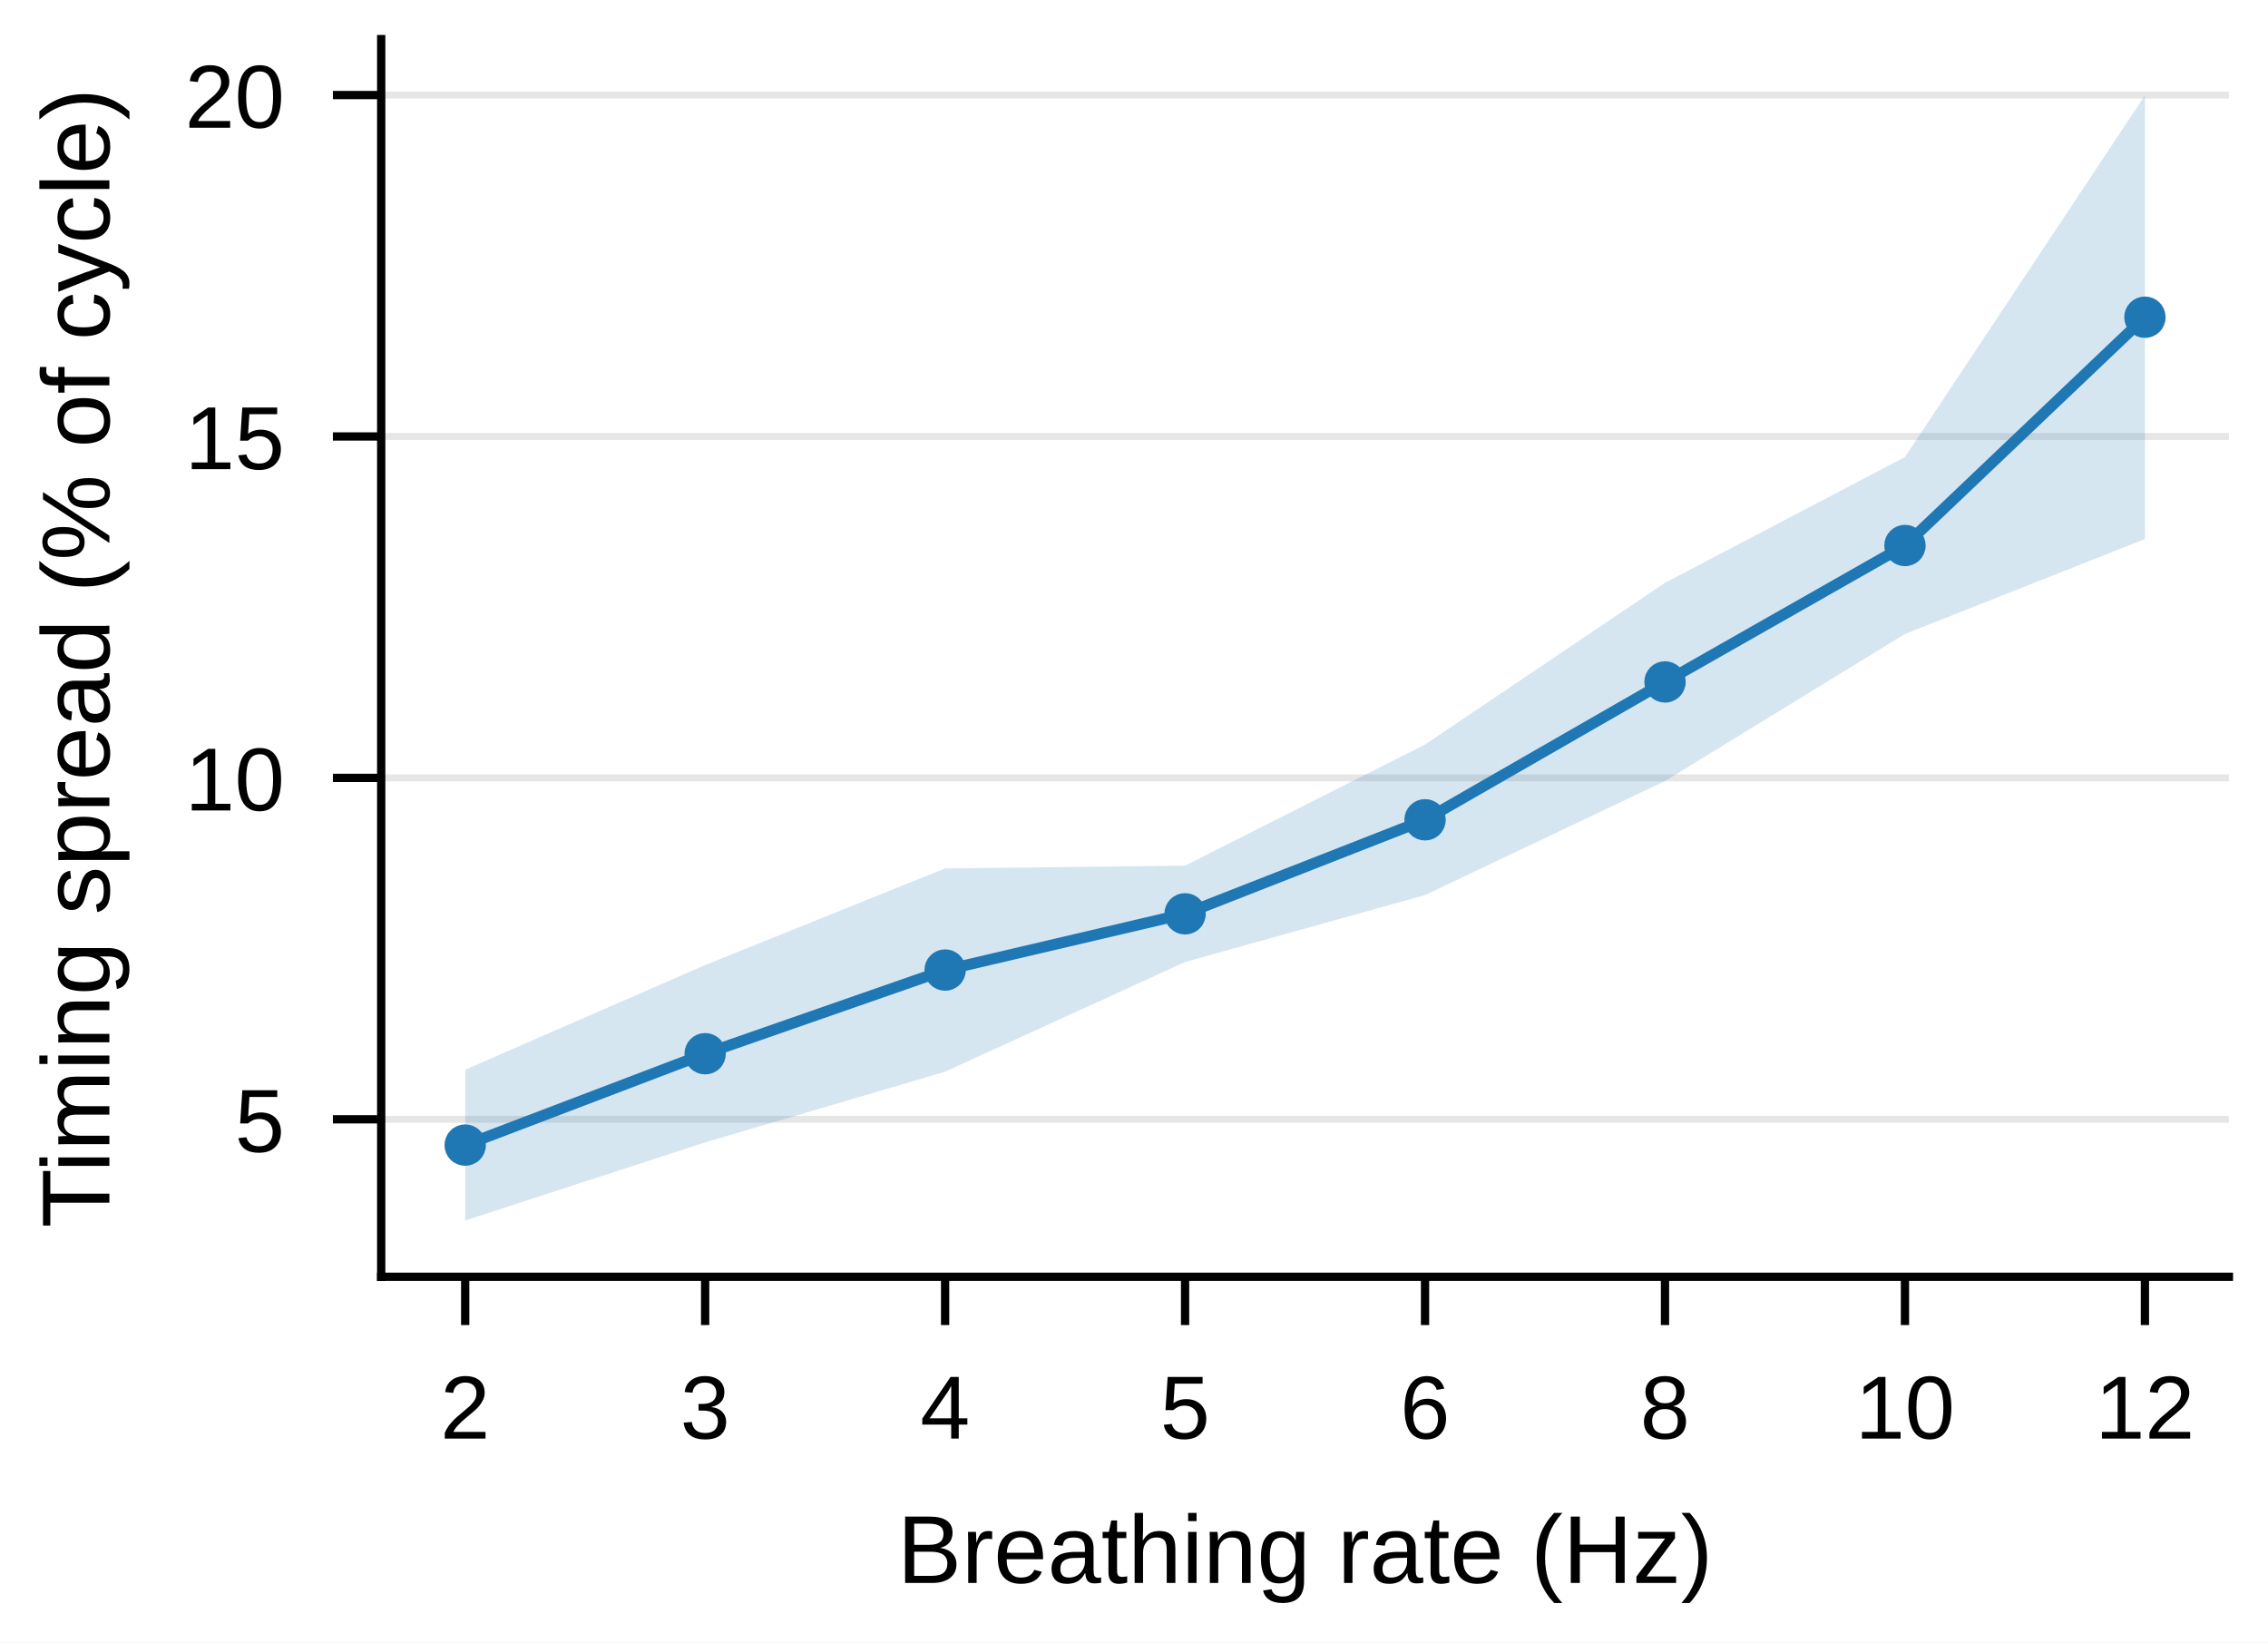
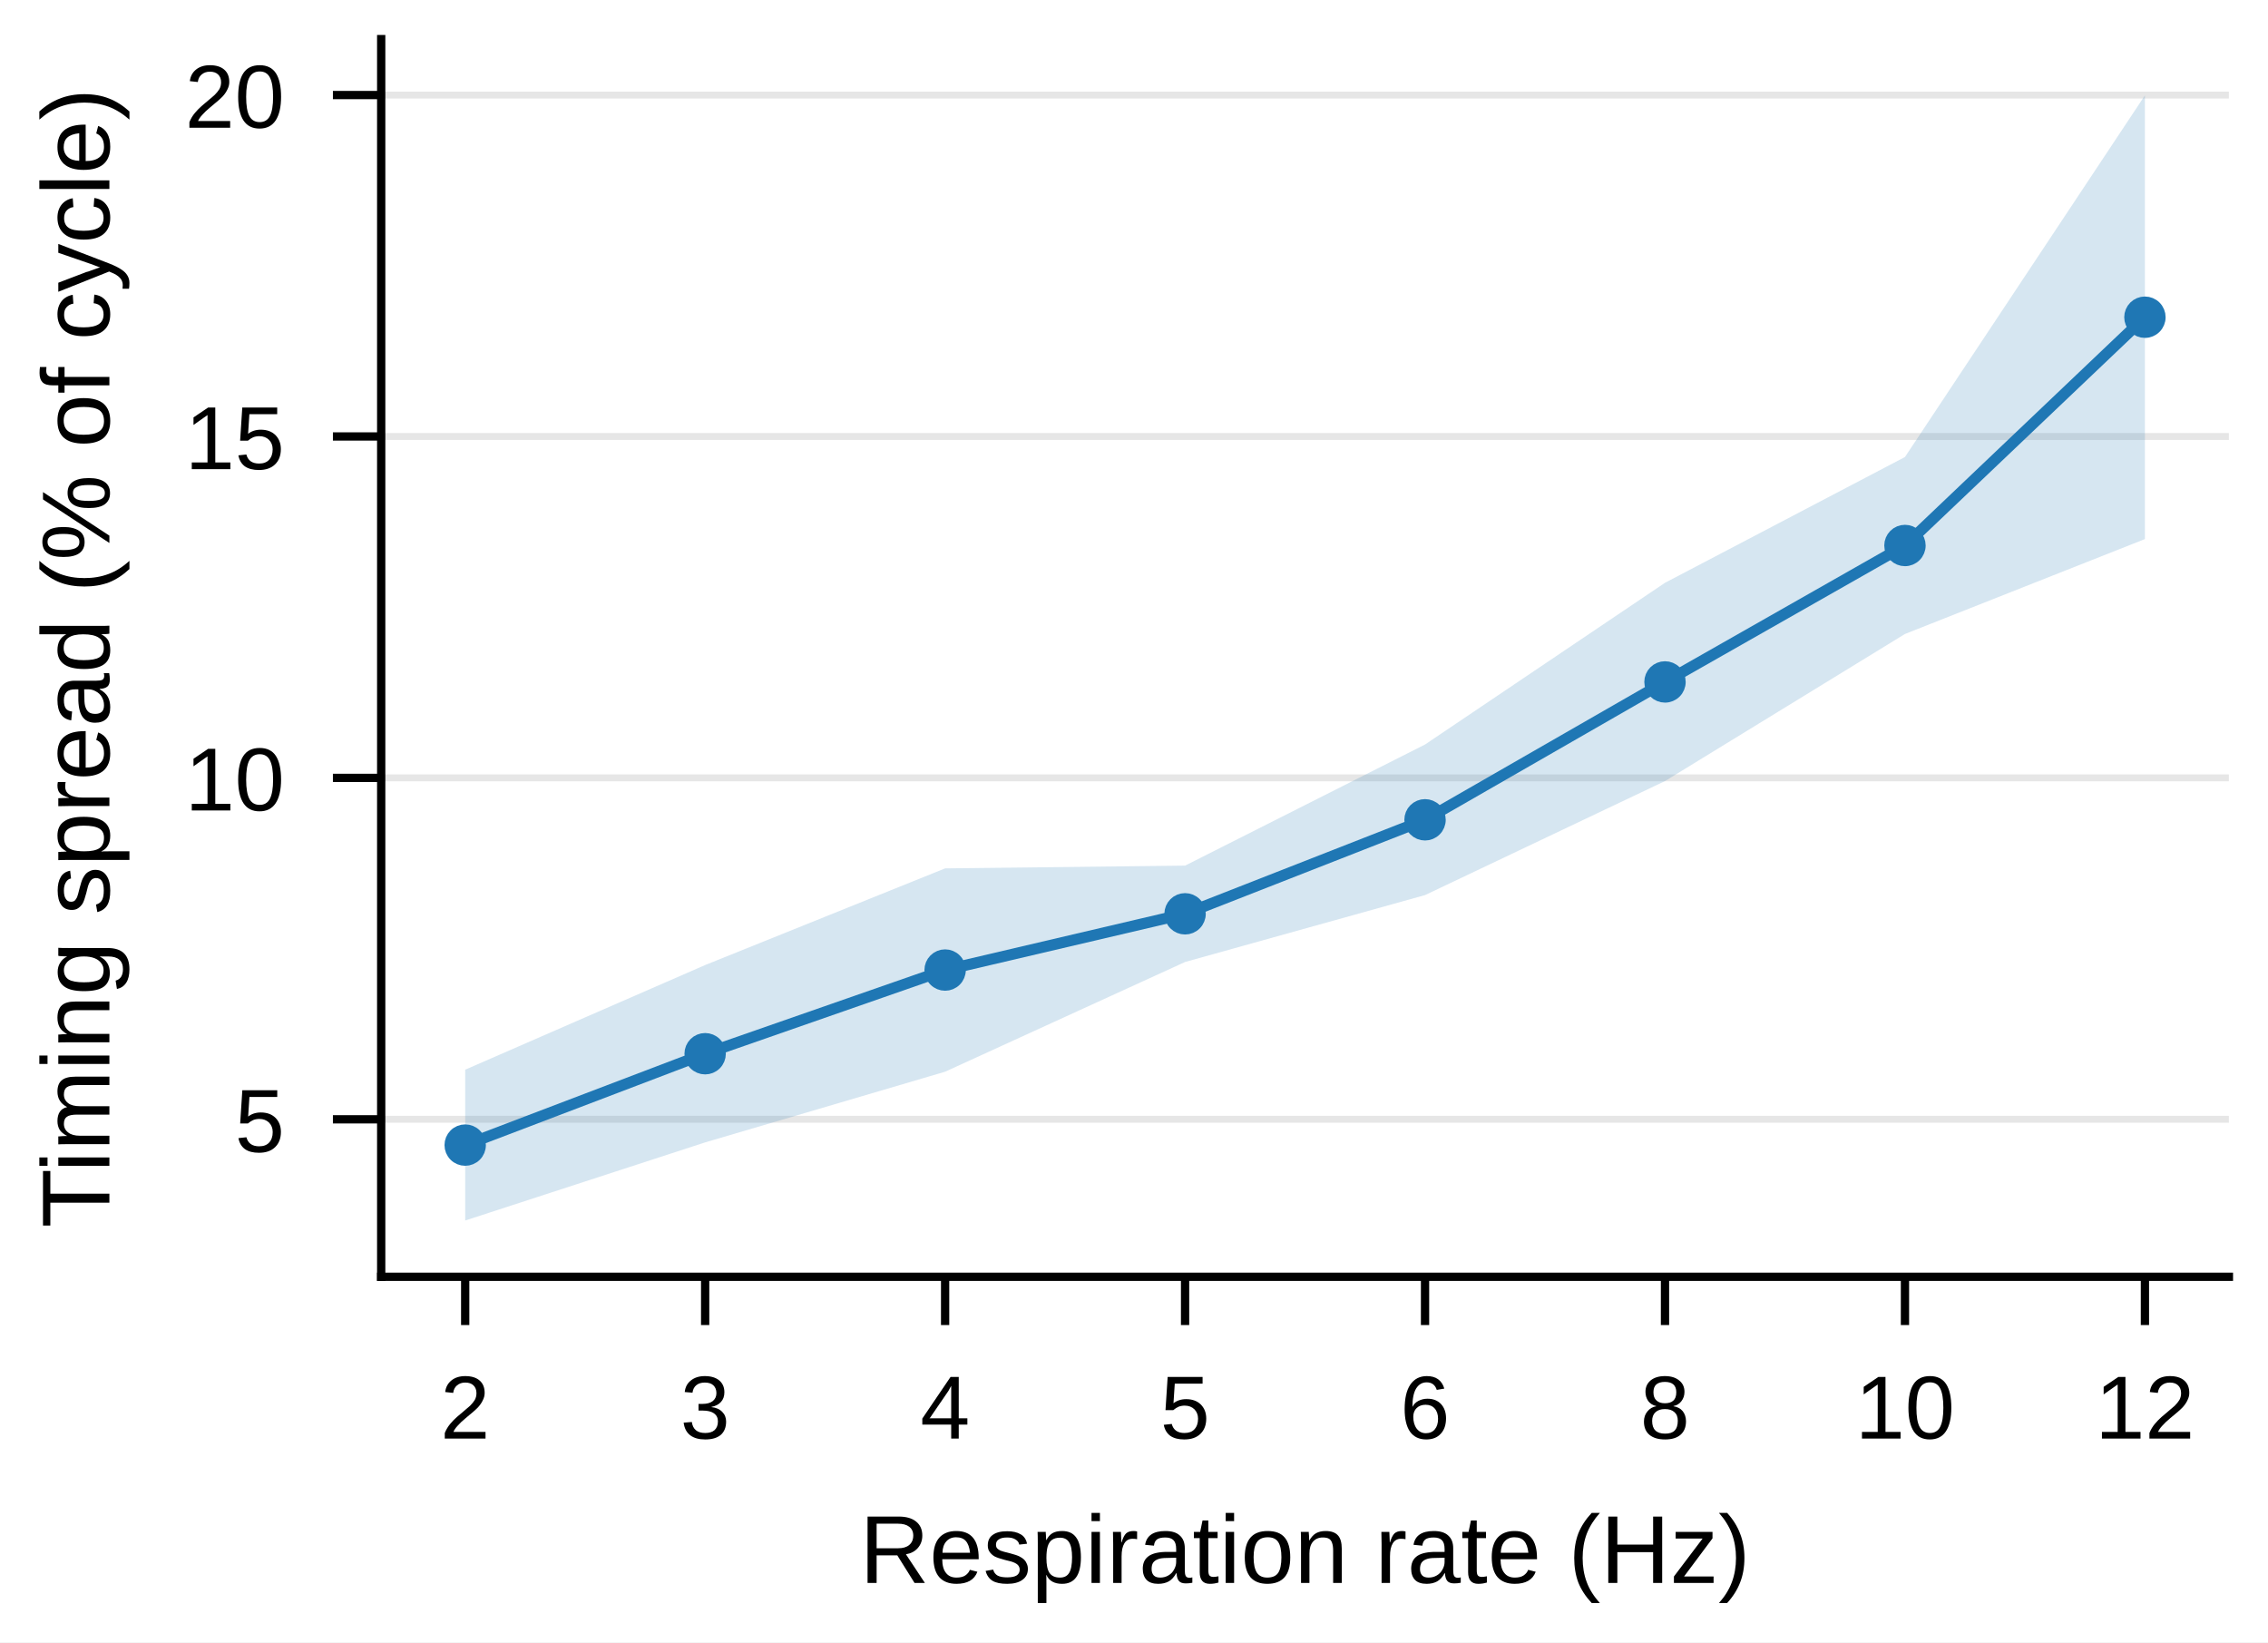
<svg xmlns="http://www.w3.org/2000/svg" xmlns:xlink="http://www.w3.org/1999/xlink" width="164.409pt" height="119.055pt" viewBox="0 0 164.409 119.055" version="1.1">
  <defs>
    <style type="text/css">*{stroke-linejoin: round; stroke-linecap: butt}</style>
  </defs>
  <g id="figure_1">
    <g id="patch_1">
      <path d="M 0 119.055  L 164.409 119.055  L 164.409 0  L 0 0  z " style="fill: #ffffff" />
    </g>
    <g id="axes_1">
      <g id="patch_2">
        <path d="M 27.633 92.551  L 161.575 92.551  L 161.575 2.835  L 27.633 2.835  z " style="fill: #ffffff" />
      </g>
      <g id="matplotlib.axis_1">
        <g id="xtick_1">
          <g id="line2d_1">
            <defs>
-               <path id="m6d192618ae" d="M 0 0  L 0 3.5  " style="stroke: #000000; stroke-width: 0.6" />
+               <path id="m0c29b027d8" d="M 0 0  L 0 3.5  " style="stroke: #000000; stroke-width: 0.6" />
            </defs>
            <g>
-               <use xlink:href="#m6d192618ae" x="33.722" y="92.551" style="stroke: #000000; stroke-width: 0.6" />
+               <use xlink:href="#m0c29b027d8" x="33.722" y="92.551" style="stroke: #000000; stroke-width: 0.6" />
            </g>
          </g>
          <g id="text_1">
            <text style="font-size: 6.5px; font-family: 'Arial', 'Helvetica', 'DejaVu Sans', sans-serif; text-anchor: middle" x="33.722" y="104.283" transform="rotate(-0 33.72159 104.2831)">2</text>
          </g>
        </g>
        <g id="xtick_2">
          <g id="line2d_2">
            <g>
-               <use xlink:href="#m6d192618ae" x="51.117" y="92.551" style="stroke: #000000; stroke-width: 0.6" />
+               <use xlink:href="#m0c29b027d8" x="51.117" y="92.551" style="stroke: #000000; stroke-width: 0.6" />
            </g>
          </g>
          <g id="text_2">
            <text style="font-size: 6.5px; font-family: 'Arial', 'Helvetica', 'DejaVu Sans', sans-serif; text-anchor: middle" x="51.117" y="104.283" transform="rotate(-0 51.11658 104.2831)">3</text>
          </g>
        </g>
        <g id="xtick_3">
          <g id="line2d_3">
            <g>
-               <use xlink:href="#m6d192618ae" x="68.512" y="92.551" style="stroke: #000000; stroke-width: 0.6" />
+               <use xlink:href="#m0c29b027d8" x="68.512" y="92.551" style="stroke: #000000; stroke-width: 0.6" />
            </g>
          </g>
          <g id="text_3">
            <text style="font-size: 6.5px; font-family: 'Arial', 'Helvetica', 'DejaVu Sans', sans-serif; text-anchor: middle" x="68.512" y="104.283" transform="rotate(-0 68.51158 104.2831)">4</text>
          </g>
        </g>
        <g id="xtick_4">
          <g id="line2d_4">
            <g>
-               <use xlink:href="#m6d192618ae" x="85.907" y="92.551" style="stroke: #000000; stroke-width: 0.6" />
+               <use xlink:href="#m0c29b027d8" x="85.907" y="92.551" style="stroke: #000000; stroke-width: 0.6" />
            </g>
          </g>
          <g id="text_4">
            <text style="font-size: 6.5px; font-family: 'Arial', 'Helvetica', 'DejaVu Sans', sans-serif; text-anchor: middle" x="85.907" y="104.283" transform="rotate(-0 85.90657 104.2831)">5</text>
          </g>
        </g>
        <g id="xtick_5">
          <g id="line2d_5">
            <g>
-               <use xlink:href="#m6d192618ae" x="103.302" y="92.551" style="stroke: #000000; stroke-width: 0.6" />
+               <use xlink:href="#m0c29b027d8" x="103.302" y="92.551" style="stroke: #000000; stroke-width: 0.6" />
            </g>
          </g>
          <g id="text_5">
            <text style="font-size: 6.5px; font-family: 'Arial', 'Helvetica', 'DejaVu Sans', sans-serif; text-anchor: middle" x="103.302" y="104.283" transform="rotate(-0 103.3016 104.2831)">6</text>
          </g>
        </g>
        <g id="xtick_6">
          <g id="line2d_6">
            <g>
-               <use xlink:href="#m6d192618ae" x="120.697" y="92.551" style="stroke: #000000; stroke-width: 0.6" />
+               <use xlink:href="#m0c29b027d8" x="120.697" y="92.551" style="stroke: #000000; stroke-width: 0.6" />
            </g>
          </g>
          <g id="text_6">
            <text style="font-size: 6.5px; font-family: 'Arial', 'Helvetica', 'DejaVu Sans', sans-serif; text-anchor: middle" x="120.697" y="104.283" transform="rotate(-0 120.6966 104.2831)">8</text>
          </g>
        </g>
        <g id="xtick_7">
          <g id="line2d_7">
            <g>
-               <use xlink:href="#m6d192618ae" x="138.092" y="92.551" style="stroke: #000000; stroke-width: 0.6" />
+               <use xlink:href="#m0c29b027d8" x="138.092" y="92.551" style="stroke: #000000; stroke-width: 0.6" />
            </g>
          </g>
          <g id="text_7">
            <text style="font-size: 6.5px; font-family: 'Arial', 'Helvetica', 'DejaVu Sans', sans-serif; text-anchor: middle" x="138.092" y="104.283" transform="rotate(-0 138.0916 104.2831)">10</text>
          </g>
        </g>
        <g id="xtick_8">
          <g id="line2d_8">
            <g>
-               <use xlink:href="#m6d192618ae" x="155.487" y="92.551" style="stroke: #000000; stroke-width: 0.6" />
+               <use xlink:href="#m0c29b027d8" x="155.487" y="92.551" style="stroke: #000000; stroke-width: 0.6" />
            </g>
          </g>
          <g id="text_8">
            <text style="font-size: 6.5px; font-family: 'Arial', 'Helvetica', 'DejaVu Sans', sans-serif; text-anchor: middle" x="155.487" y="104.283" transform="rotate(-0 155.4866 104.2831)">12</text>
          </g>
        </g>
        <g id="text_9">
-           <text style="font-size: 7px; font-family: 'Arial', 'Helvetica', 'DejaVu Sans', sans-serif; text-anchor: middle" x="94.604" y="114.747" transform="rotate(-0 94.60407 114.7472)">Breathing rate (Hz)</text>
+           <text style="font-size: 7px; font-family: 'Arial', 'Helvetica', 'DejaVu Sans', sans-serif; text-anchor: middle" x="94.604" y="114.747" transform="rotate(-0 94.60407 114.7472)">Respiration rate (Hz)</text>
        </g>
      </g>
      <g id="matplotlib.axis_2">
        <g id="ytick_1">
          <g id="line2d_9">
-             <path d="M 27.633 81.135  L 161.575 81.135  " clip-path="url(#pc17d2f0726)" style="fill: none; stroke: #e6e6e6; stroke-width: 0.5; stroke-linecap: square" />
+             <path d="M 27.633 81.135  L 161.575 81.135  " clip-path="url(#p06ce853cad)" style="fill: none; stroke: #e6e6e6; stroke-width: 0.5; stroke-linecap: square" />
          </g>
          <g id="line2d_10">
            <defs>
-               <path id="m20250ace62" d="M 0 0  L -3.5 0  " style="stroke: #000000; stroke-width: 0.6" />
+               <path id="mf6b5179e2a" d="M 0 0  L -3.5 0  " style="stroke: #000000; stroke-width: 0.6" />
            </defs>
            <g>
-               <use xlink:href="#m20250ace62" x="27.633" y="81.135" style="stroke: #000000; stroke-width: 0.6" />
+               <use xlink:href="#mf6b5179e2a" x="27.633" y="81.135" style="stroke: #000000; stroke-width: 0.6" />
            </g>
          </g>
          <g id="text_10">
            <text style="font-size: 6.5px; font-family: 'Arial', 'Helvetica', 'DejaVu Sans', sans-serif; text-anchor: end" x="20.633" y="83.502" transform="rotate(-0 20.63334 83.50151)">5</text>
          </g>
        </g>
        <g id="ytick_2">
          <g id="line2d_11">
-             <path d="M 27.633 56.387  L 161.575 56.387  " clip-path="url(#pc17d2f0726)" style="fill: none; stroke: #e6e6e6; stroke-width: 0.5; stroke-linecap: square" />
+             <path d="M 27.633 56.387  L 161.575 56.387  " clip-path="url(#p06ce853cad)" style="fill: none; stroke: #e6e6e6; stroke-width: 0.5; stroke-linecap: square" />
          </g>
          <g id="line2d_12">
            <g>
-               <use xlink:href="#m20250ace62" x="27.633" y="56.387" style="stroke: #000000; stroke-width: 0.6" />
+               <use xlink:href="#mf6b5179e2a" x="27.633" y="56.387" style="stroke: #000000; stroke-width: 0.6" />
            </g>
          </g>
          <g id="text_11">
            <text style="font-size: 6.5px; font-family: 'Arial', 'Helvetica', 'DejaVu Sans', sans-serif; text-anchor: end" x="20.633" y="58.753" transform="rotate(-0 20.63334 58.75348)">10</text>
          </g>
        </g>
        <g id="ytick_3">
          <g id="line2d_13">
-             <path d="M 27.633 31.639  L 161.575 31.639  " clip-path="url(#pc17d2f0726)" style="fill: none; stroke: #e6e6e6; stroke-width: 0.5; stroke-linecap: square" />
+             <path d="M 27.633 31.639  L 161.575 31.639  " clip-path="url(#p06ce853cad)" style="fill: none; stroke: #e6e6e6; stroke-width: 0.5; stroke-linecap: square" />
          </g>
          <g id="line2d_14">
            <g>
-               <use xlink:href="#m20250ace62" x="27.633" y="31.639" style="stroke: #000000; stroke-width: 0.6" />
+               <use xlink:href="#mf6b5179e2a" x="27.633" y="31.639" style="stroke: #000000; stroke-width: 0.6" />
            </g>
          </g>
          <g id="text_12">
            <text style="font-size: 6.5px; font-family: 'Arial', 'Helvetica', 'DejaVu Sans', sans-serif; text-anchor: end" x="20.633" y="34.005" transform="rotate(-0 20.63334 34.00545)">15</text>
          </g>
        </g>
        <g id="ytick_4">
          <g id="line2d_15">
-             <path d="M 27.633 6.891  L 161.575 6.891  " clip-path="url(#pc17d2f0726)" style="fill: none; stroke: #e6e6e6; stroke-width: 0.5; stroke-linecap: square" />
+             <path d="M 27.633 6.891  L 161.575 6.891  " clip-path="url(#p06ce853cad)" style="fill: none; stroke: #e6e6e6; stroke-width: 0.5; stroke-linecap: square" />
          </g>
          <g id="line2d_16">
            <g>
-               <use xlink:href="#m20250ace62" x="27.633" y="6.891" style="stroke: #000000; stroke-width: 0.6" />
+               <use xlink:href="#mf6b5179e2a" x="27.633" y="6.891" style="stroke: #000000; stroke-width: 0.6" />
            </g>
          </g>
          <g id="text_13">
            <text style="font-size: 6.5px; font-family: 'Arial', 'Helvetica', 'DejaVu Sans', sans-serif; text-anchor: end" x="20.633" y="9.257" transform="rotate(-0 20.63334 9.257416)">20</text>
          </g>
        </g>
        <g id="text_14">
          <text style="font-size: 7px; font-family: 'Arial', 'Helvetica', 'DejaVu Sans', sans-serif; text-anchor: middle" x="7.931" y="47.693" transform="rotate(-90 7.930837 47.69277)">Timing spread (% of cycle)</text>
        </g>
      </g>
      <g id="FillBetweenPolyCollection_1">
        <defs>
-           <path id="md4181022c0" d="M 33.722 -41.516  L 33.722 -30.582  L 51.117 -36.246  L 68.512 -41.369  L 85.907 -49.322  L 103.302 -54.172  L 120.697 -62.436  L 138.092 -73.099  L 155.487 -79.979  L 155.487 -112.142  L 155.487 -112.142  L 138.092 -85.927  L 120.697 -76.81  L 103.302 -65.087  L 85.907 -56.308  L 68.512 -56.108  L 51.117 -49.101  L 33.722 -41.516  z " />
+           <path id="m8930a69ef3" d="M 33.722 -41.516  L 33.722 -30.582  L 51.117 -36.246  L 68.512 -41.369  L 85.907 -49.322  L 103.302 -54.172  L 120.697 -62.436  L 138.092 -73.099  L 155.487 -79.979  L 155.487 -112.142  L 155.487 -112.142  L 138.092 -85.927  L 120.697 -76.81  L 103.302 -65.087  L 85.907 -56.308  L 68.512 -56.108  L 51.117 -49.101  L 33.722 -41.516  z " />
        </defs>
-         <g clip-path="url(#pc17d2f0726)">
-           <use xlink:href="#md4181022c0" x="0" y="119.055" style="fill: #1f77b4; fill-opacity: 0.18" />
+         <g clip-path="url(#p06ce853cad)">
+           <use xlink:href="#m8930a69ef3" x="0" y="119.055" style="fill: #1f77b4; fill-opacity: 0.18" />
        </g>
      </g>
      <g id="line2d_17">
-         <path d="M 33.722 83.006  L 51.117 76.382  L 68.512 70.317  L 85.907 66.24  L 103.302 59.426  L 120.697 49.432  L 138.092 39.542  L 155.487 22.994  " clip-path="url(#pc17d2f0726)" style="fill: none; stroke: #1f77b4; stroke-width: 0.8; stroke-linecap: square" />
+         <path d="M 33.722 83.006  L 51.117 76.382  L 68.512 70.317  L 85.907 66.24  L 103.302 59.426  L 120.697 49.432  L 138.092 39.542  L 155.487 22.994  " clip-path="url(#p06ce853cad)" style="fill: none; stroke: #1f77b4; stroke-width: 0.8; stroke-linecap: square" />
        <defs>
-           <path id="m676b30d160" d="M 0 1  C 0.265 1 0.52 0.895 0.707 0.707  C 0.895 0.52 1 0.265 1 0  C 1 -0.265 0.895 -0.52 0.707 -0.707  C 0.52 -0.895 0.265 -1 0 -1  C -0.265 -1 -0.52 -0.895 -0.707 -0.707  C -0.895 -0.52 -1 -0.265 -1 0  C -1 0.265 -0.895 0.52 -0.707 0.707  C -0.52 0.895 -0.265 1 0 1  z " style="stroke: #1f77b4" />
+           <path id="m6f1b8ef31b" d="M 0 1  C 0.265 1 0.52 0.895 0.707 0.707  C 0.895 0.52 1 0.265 1 0  C 1 -0.265 0.895 -0.52 0.707 -0.707  C 0.52 -0.895 0.265 -1 0 -1  C -0.265 -1 -0.52 -0.895 -0.707 -0.707  C -0.895 -0.52 -1 -0.265 -1 0  C -1 0.265 -0.895 0.52 -0.707 0.707  C -0.52 0.895 -0.265 1 0 1  z " style="stroke: #1f77b4" />
        </defs>
-         <g clip-path="url(#pc17d2f0726)">
-           <use xlink:href="#m676b30d160" x="33.722" y="83.006" style="fill: #1f77b4; stroke: #1f77b4" />
-           <use xlink:href="#m676b30d160" x="51.117" y="76.382" style="fill: #1f77b4; stroke: #1f77b4" />
-           <use xlink:href="#m676b30d160" x="68.512" y="70.317" style="fill: #1f77b4; stroke: #1f77b4" />
-           <use xlink:href="#m676b30d160" x="85.907" y="66.24" style="fill: #1f77b4; stroke: #1f77b4" />
-           <use xlink:href="#m676b30d160" x="103.302" y="59.426" style="fill: #1f77b4; stroke: #1f77b4" />
-           <use xlink:href="#m676b30d160" x="120.697" y="49.432" style="fill: #1f77b4; stroke: #1f77b4" />
-           <use xlink:href="#m676b30d160" x="138.092" y="39.542" style="fill: #1f77b4; stroke: #1f77b4" />
-           <use xlink:href="#m676b30d160" x="155.487" y="22.994" style="fill: #1f77b4; stroke: #1f77b4" />
+         <g clip-path="url(#p06ce853cad)">
+           <use xlink:href="#m6f1b8ef31b" x="33.722" y="83.006" style="fill: #1f77b4; stroke: #1f77b4" />
+           <use xlink:href="#m6f1b8ef31b" x="51.117" y="76.382" style="fill: #1f77b4; stroke: #1f77b4" />
+           <use xlink:href="#m6f1b8ef31b" x="68.512" y="70.317" style="fill: #1f77b4; stroke: #1f77b4" />
+           <use xlink:href="#m6f1b8ef31b" x="85.907" y="66.24" style="fill: #1f77b4; stroke: #1f77b4" />
+           <use xlink:href="#m6f1b8ef31b" x="103.302" y="59.426" style="fill: #1f77b4; stroke: #1f77b4" />
+           <use xlink:href="#m6f1b8ef31b" x="120.697" y="49.432" style="fill: #1f77b4; stroke: #1f77b4" />
+           <use xlink:href="#m6f1b8ef31b" x="138.092" y="39.542" style="fill: #1f77b4; stroke: #1f77b4" />
+           <use xlink:href="#m6f1b8ef31b" x="155.487" y="22.994" style="fill: #1f77b4; stroke: #1f77b4" />
        </g>
      </g>
      <g id="patch_3">
        <path d="M 27.633 92.551  L 27.633 2.835  " style="fill: none; stroke: #000000; stroke-width: 0.6; stroke-linejoin: miter; stroke-linecap: square" />
      </g>
      <g id="patch_4">
        <path d="M 27.633 92.551  L 161.575 92.551  " style="fill: none; stroke: #000000; stroke-width: 0.6; stroke-linejoin: miter; stroke-linecap: square" />
      </g>
    </g>
  </g>
  <defs>
-     <clipPath id="pc17d2f0726">
+     <clipPath id="p06ce853cad">
      <rect x="27.633" y="2.835" width="133.941" height="89.716" />
    </clipPath>
  </defs>
</svg>
